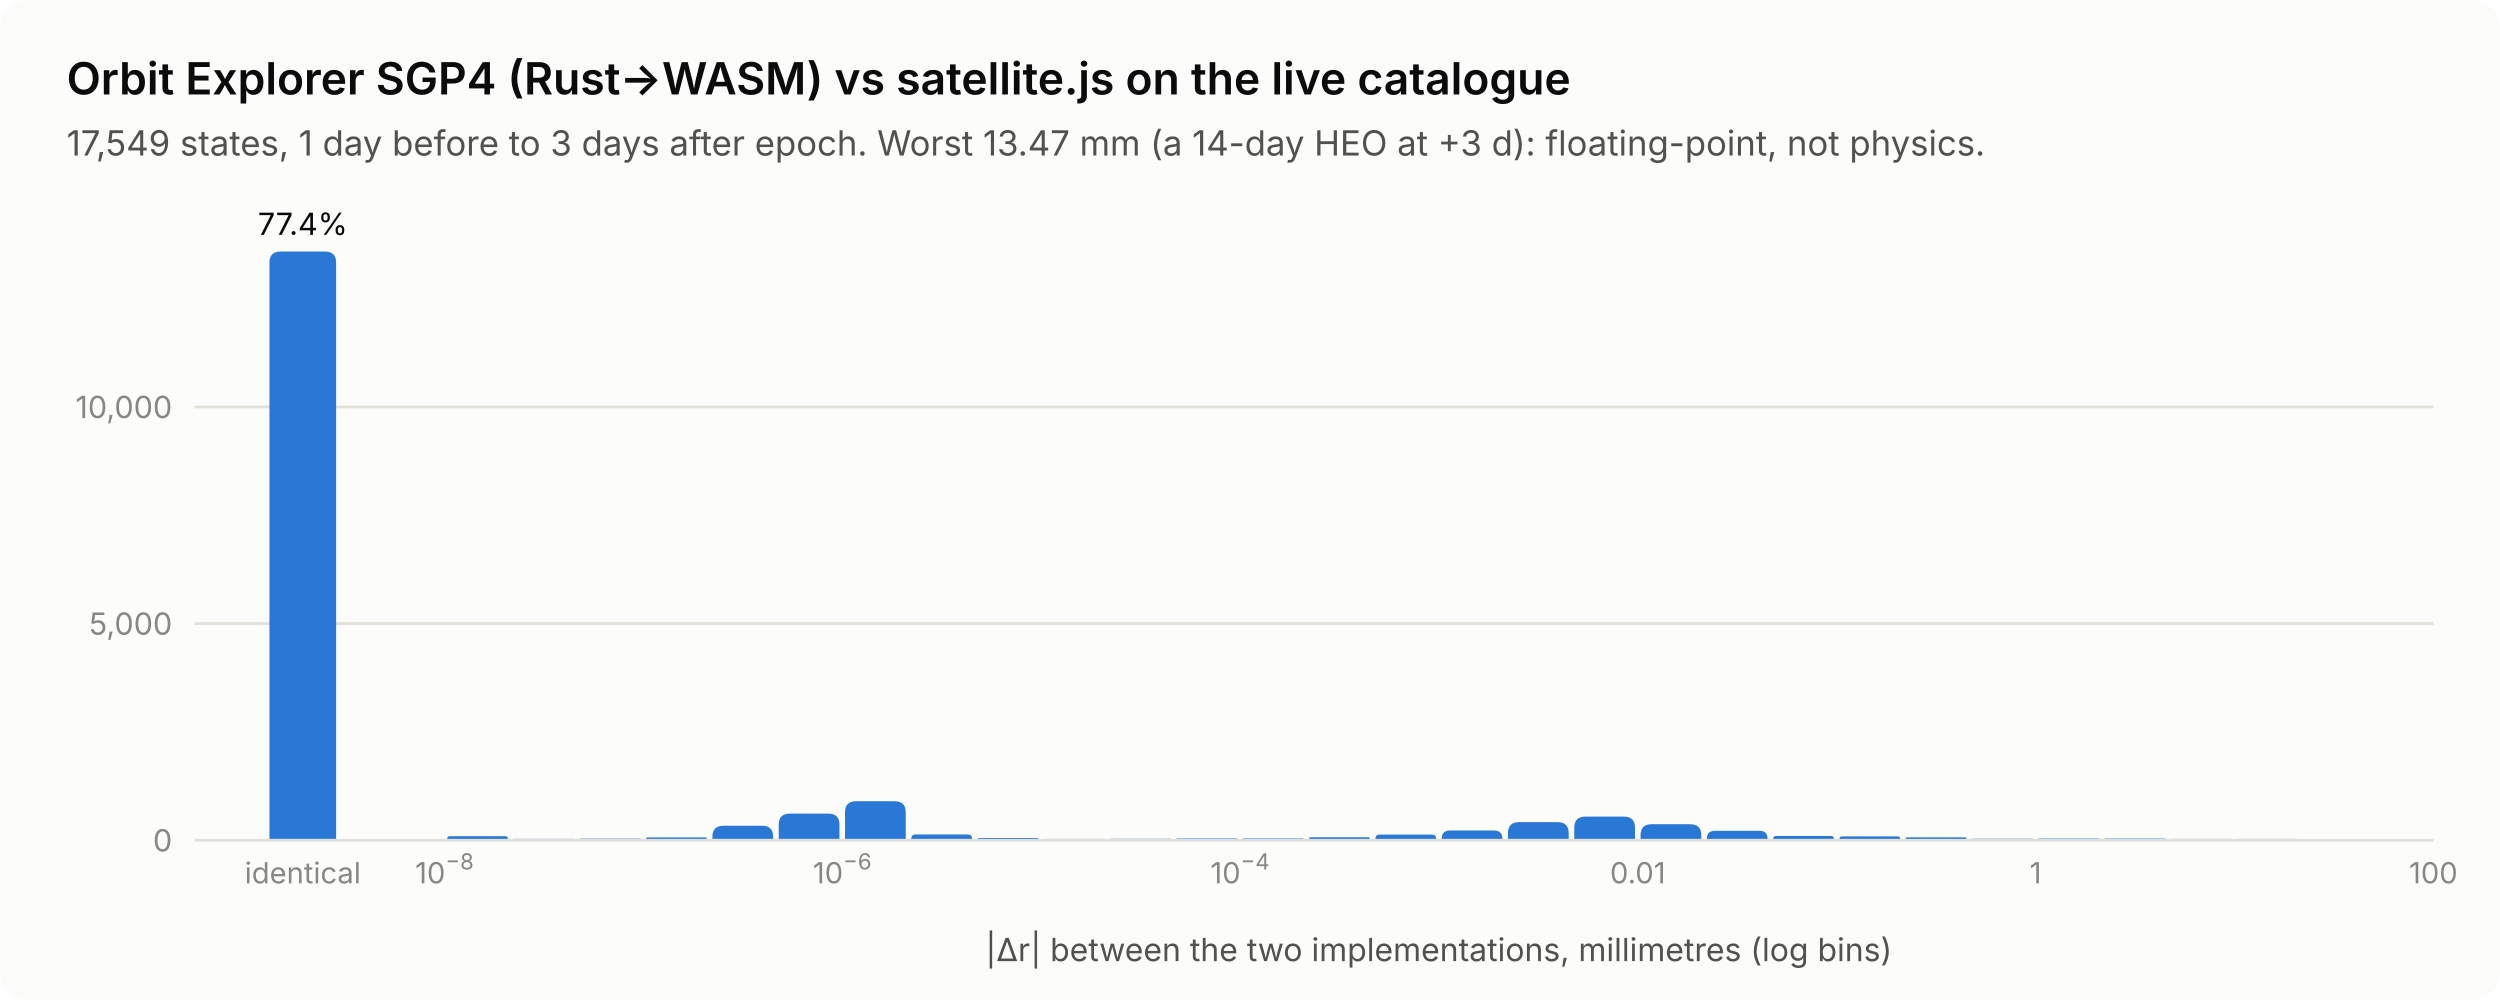
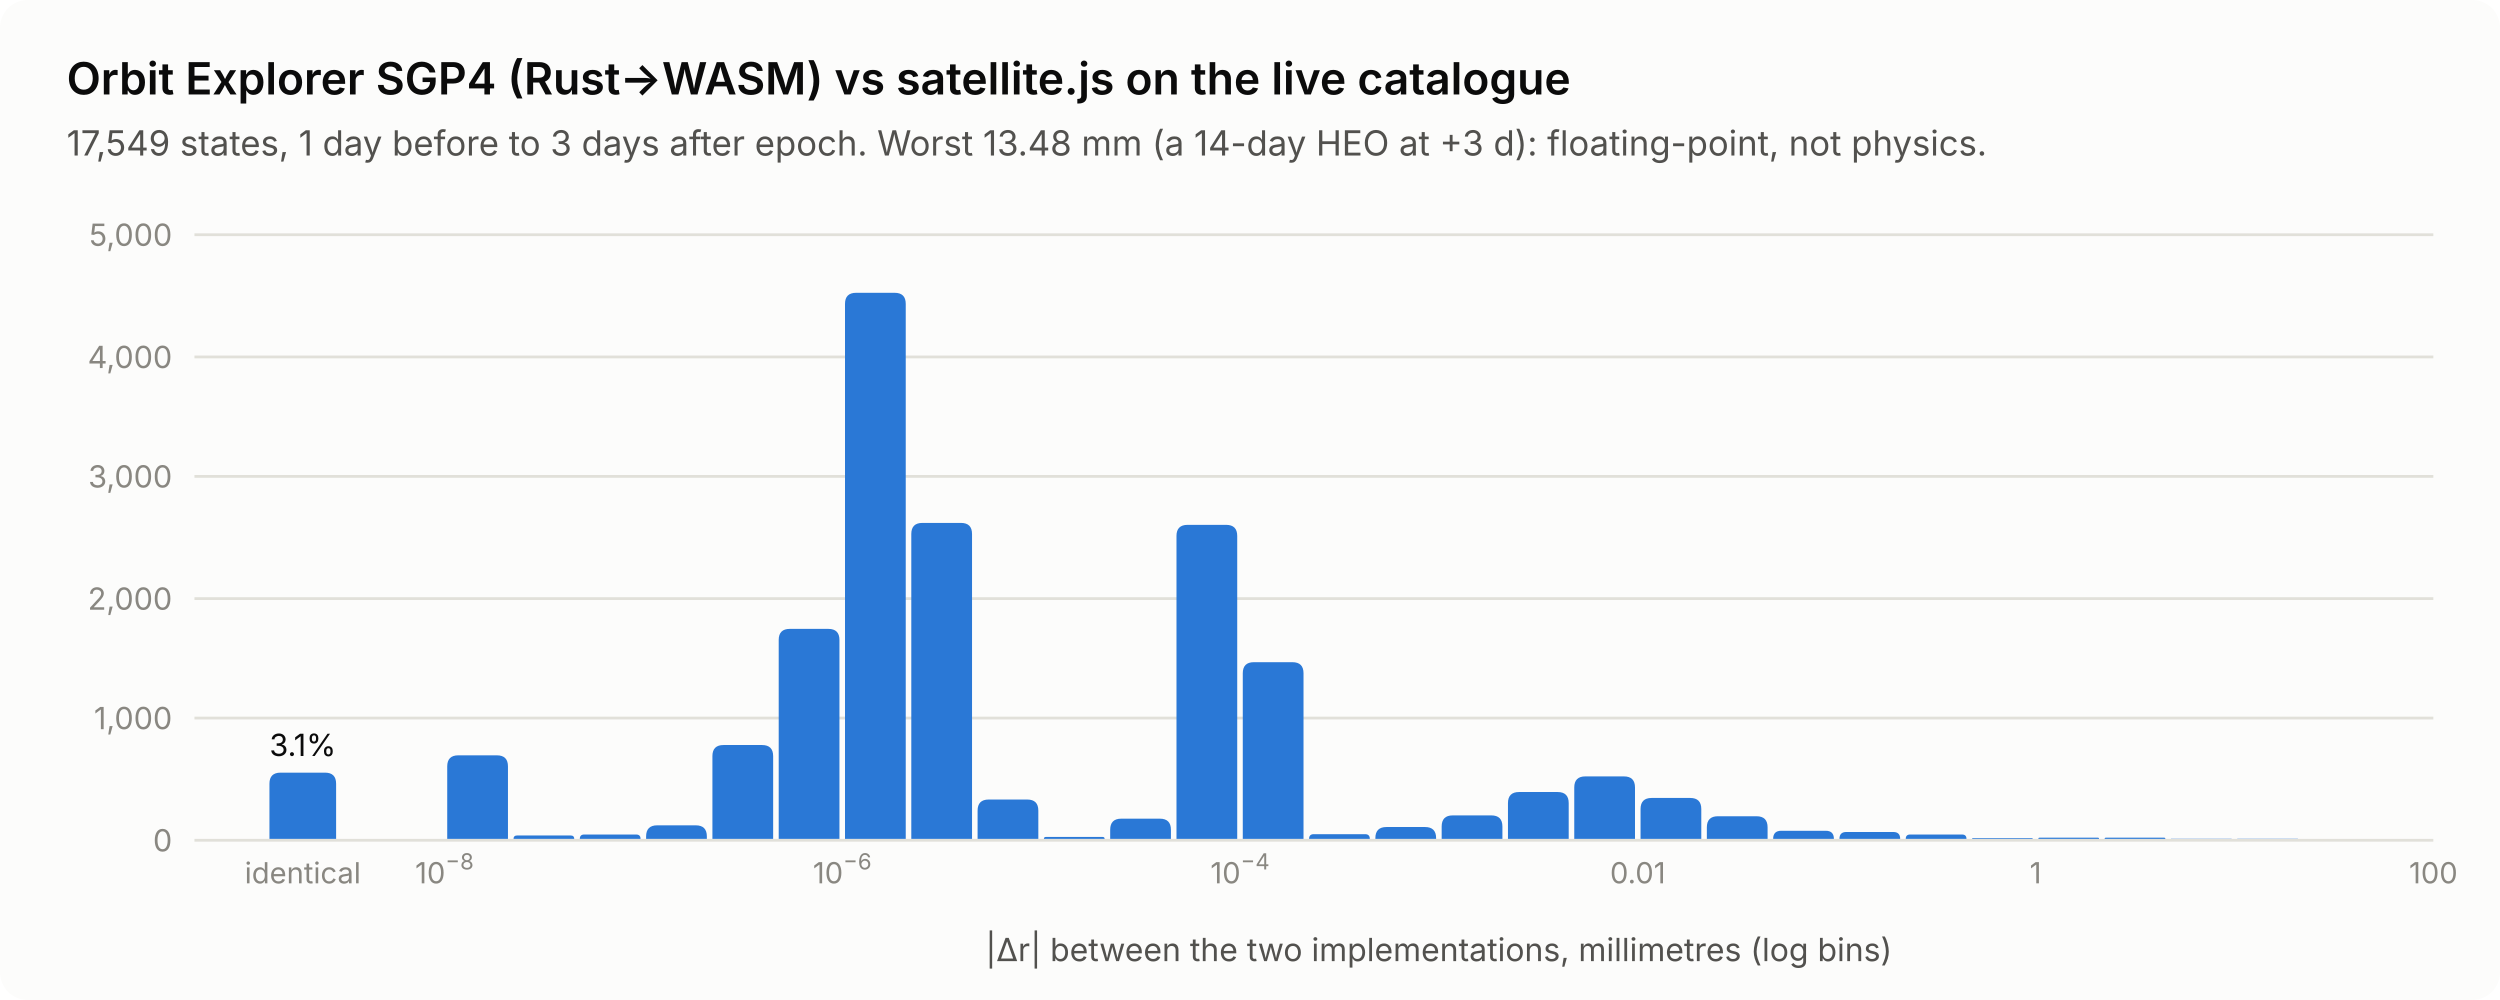
<svg xmlns="http://www.w3.org/2000/svg" width="900" height="360" viewBox="0 0 900 360" font-family="system-ui, -apple-system, 'Segoe UI', sans-serif">
  <rect width="900" height="360" rx="10" fill="#fcfcfb" />
  <text x="24" y="34" font-size="16" font-weight="600" fill="#0b0b0b">Orbit Explorer SGP4 (Rust→WASM) vs satellite.js on the live catalogue</text>
-   <text x="24" y="56" font-size="12.5" fill="#52514e">17,549 states, 1 day before to 3 days after epoch. Worst 13.47 mm (a 14-day HEO at +3 d): floating-point, not physics.</text>
+   <text x="24" y="56" font-size="12.5" fill="#52514e">17,549 states, 1 day before to 3 days after epoch. Worst 13.48 mm (a 14-day HEO at +3 d): floating-point, not physics.</text>
  <line x1="70" x2="876" y1="302.5" y2="302.5" stroke="#e1e0d9" />
  <text x="62" y="306.5" text-anchor="end" font-size="11" fill="#898781">0</text>
-   <line x1="70" x2="876" y1="224.5" y2="224.5" stroke="#e1e0d9" />
-   <text x="62" y="228.5" text-anchor="end" font-size="11" fill="#898781">5,000</text>
-   <line x1="70" x2="876" y1="146.5" y2="146.5" stroke="#e1e0d9" />
-   <text x="62" y="150.5" text-anchor="end" font-size="11" fill="#898781">10,000</text>
-   <path d="M97,302V94.556Q97,90.556 101,90.556H117Q121,90.556 121,94.556V302Z" fill="#2a78d6" />
-   <text x="109" y="84.556" text-anchor="middle" font-size="11" fill="#0b0b0b">77.4%</text>
+   <line x1="70" x2="876" y1="258.5" y2="258.5" stroke="#e1e0d9" />
+   <text x="62" y="262.5" text-anchor="end" font-size="11" fill="#898781">1,000</text>
+   <line x1="70" x2="876" y1="215.5" y2="215.5" stroke="#e1e0d9" />
+   <text x="62" y="219.5" text-anchor="end" font-size="11" fill="#898781">2,000</text>
+   <line x1="70" x2="876" y1="171.5" y2="171.5" stroke="#e1e0d9" />
+   <text x="62" y="175.5" text-anchor="end" font-size="11" fill="#898781">3,000</text>
+   <line x1="70" x2="876" y1="128.5" y2="128.5" stroke="#e1e0d9" />
+   <text x="62" y="132.5" text-anchor="end" font-size="11" fill="#898781">4,000</text>
+   <line x1="70" x2="876" y1="84.5" y2="84.5" stroke="#e1e0d9" />
+   <text x="62" y="88.5" text-anchor="end" font-size="11" fill="#898781">5,000</text>
+   <path d="M97,302V282.151Q97,278.151 101,278.151H117Q121,278.151 121,282.151V302Z" fill="#2a78d6" />
+   <text x="109" y="272.151" text-anchor="middle" font-size="11" fill="#0b0b0b">3.1%</text>
  <text x="109" y="318" text-anchor="middle" font-size="10.5" fill="#898781">identical</text>
-   <path d="M161,302V302Q161,301.035 161.965,301.035H181.901Q182.867,301.035 182.867,302V302Z" fill="#2a78d6" />
-   <path d="M184.867,302V302Q184.867,301.938 184.929,301.938H206.671Q206.733,301.938 206.733,302V302Z" fill="#2a78d6" />
-   <path d="M208.733,302V302Q208.733,301.86 208.873,301.86H230.46Q230.6,301.86 230.6,302V302Z" fill="#2a78d6" />
-   <path d="M232.6,302V302Q232.6,301.471 233.129,301.471H253.937Q254.467,301.471 254.467,302V302Z" fill="#2a78d6" />
-   <path d="M256.467,302V301.266Q256.467,297.266 260.467,297.266H274.333Q278.333,297.266 278.333,301.266V302Z" fill="#2a78d6" />
-   <path d="M280.333,302V296.906Q280.333,292.906 284.333,292.906H298.2Q302.2,292.906 302.2,296.906V302Z" fill="#2a78d6" />
-   <path d="M304.2,302V292.437Q304.2,288.437 308.2,288.437H322.067Q326.067,288.437 326.067,292.437V302Z" fill="#2a78d6" />
-   <path d="M328.067,302V302Q328.067,300.412 329.655,300.412H348.345Q349.933,300.412 349.933,302V302Z" fill="#2a78d6" />
-   <path d="M351.933,302V302Q351.933,301.673 352.26,301.673H373.473Q373.8,301.673 373.8,302V302Z" fill="#2a78d6" />
-   <path d="M375.8,302V302Q375.8,301.969 375.831,301.969H397.636Q397.667,301.969 397.667,302V302Z" fill="#2a78d6" />
-   <path d="M399.667,302V302Q399.667,301.922 399.745,301.922H421.455Q421.533,301.922 421.533,302V302Z" fill="#2a78d6" />
-   <path d="M423.533,302V302Q423.533,301.829 423.705,301.829H445.229Q445.4,301.829 445.4,302V302Z" fill="#2a78d6" />
-   <path d="M447.4,302V302Q447.4,301.813 447.587,301.813H469.08Q469.267,301.813 469.267,302V302Z" fill="#2a78d6" />
-   <path d="M471.267,302V302Q471.267,301.408 471.858,301.408H492.542Q493.133,301.408 493.133,302V302Z" fill="#2a78d6" />
-   <path d="M495.133,302V302Q495.133,300.458 496.675,300.458H515.458Q517,300.458 517,302V302Z" fill="#2a78d6" />
-   <path d="M519,302V302Q519,298.979 522.021,298.979H537.846Q540.867,298.979 540.867,302V302Z" fill="#2a78d6" />
-   <path d="M542.867,302V299.974Q542.867,295.974 546.867,295.974H560.733Q564.733,295.974 564.733,299.974V302Z" fill="#2a78d6" />
-   <path d="M566.733,302V297.981Q566.733,293.981 570.733,293.981H584.6Q588.6,293.981 588.6,297.981V302Z" fill="#2a78d6" />
-   <path d="M590.6,302V300.721Q590.6,296.721 594.6,296.721H608.467Q612.467,296.721 612.467,300.721V302Z" fill="#2a78d6" />
-   <path d="M614.467,302V302Q614.467,299.088 617.379,299.088H633.421Q636.333,299.088 636.333,302V302Z" fill="#2a78d6" />
-   <path d="M638.333,302V302Q638.333,300.957 639.377,300.957H659.157Q660.2,300.957 660.2,302V302Z" fill="#2a78d6" />
-   <path d="M662.2,302V302Q662.2,301.112 663.088,301.112H683.179Q684.067,301.112 684.067,302V302Z" fill="#2a78d6" />
-   <path d="M686.067,302V302Q686.067,301.439 686.627,301.439H707.373Q707.933,301.439 707.933,302V302Z" fill="#2a78d6" />
-   <path d="M709.933,302V302Q709.933,301.907 710.027,301.907H731.707Q731.8,301.907 731.8,302V302Z" fill="#2a78d6" />
-   <path d="M733.8,302V302Q733.8,301.844 733.956,301.844H755.511Q755.667,301.844 755.667,302V302Z" fill="#2a78d6" />
-   <path d="M757.667,302V302Q757.667,301.844 757.822,301.844H779.378Q779.533,301.844 779.533,302V302Z" fill="#2a78d6" />
-   <path d="M781.533,302V302Q781.533,301.969 781.564,301.969H803.369Q803.4,301.969 803.4,302V302Z" fill="#2a78d6" />
-   <path d="M805.4,302V302Q805.4,301.969 805.431,301.969H827.236Q827.267,301.969 827.267,302V302Z" fill="#2a78d6" />
+   <path d="M161,302V275.916Q161,271.916 165,271.916H178.867Q182.867,271.916 182.867,275.916V302Z" fill="#2a78d6" />
+   <path d="M184.867,302V302Q184.867,300.779 186.087,300.779H205.513Q206.733,300.779 206.733,302V302Z" fill="#2a78d6" />
+   <path d="M208.733,302V302Q208.733,300.43 210.303,300.43H229.03Q230.6,300.43 230.6,302V302Z" fill="#2a78d6" />
+   <path d="M232.6,302V301.117Q232.6,297.117 236.6,297.117H250.467Q254.467,297.117 254.467,301.117V302Z" fill="#2a78d6" />
+   <path d="M256.467,302V272.21Q256.467,268.21 260.467,268.21H274.333Q278.333,268.21 278.333,272.21V302Z" fill="#2a78d6" />
+   <path d="M280.333,302V230.398Q280.333,226.398 284.333,226.398H298.2Q302.2,226.398 302.2,230.398V302Z" fill="#2a78d6" />
+   <path d="M304.2,302V109.408Q304.2,105.408 308.2,105.408H322.067Q326.067,105.408 326.067,109.408V302Z" fill="#2a78d6" />
+   <path d="M328.067,302V192.248Q328.067,188.248 332.067,188.248H345.933Q349.933,188.248 349.933,192.248V302Z" fill="#2a78d6" />
+   <path d="M351.933,302V291.83Q351.933,287.83 355.933,287.83H369.8Q373.8,287.83 373.8,291.83V302Z" fill="#2a78d6" />
+   <path d="M375.8,302V302Q375.8,301.302 376.498,301.302H396.969Q397.667,301.302 397.667,302V302Z" fill="#2a78d6" />
+   <path d="M399.667,302V298.719Q399.667,294.719 403.667,294.719H417.533Q421.533,294.719 421.533,298.719V302Z" fill="#2a78d6" />
+   <path d="M423.533,302V192.945Q423.533,188.945 427.533,188.945H441.4Q445.4,188.945 445.4,192.945V302Z" fill="#2a78d6" />
+   <path d="M447.4,302V242.388Q447.4,238.388 451.4,238.388H465.267Q469.267,238.388 469.267,242.388V302Z" fill="#2a78d6" />
+   <path d="M471.267,302V302Q471.267,300.3 472.967,300.3H491.433Q493.133,300.3 493.133,302V302Z" fill="#2a78d6" />
+   <path d="M495.133,302V301.727Q495.133,297.727 499.133,297.727H513Q517,297.727 517,301.727V302Z" fill="#2a78d6" />
+   <path d="M519,302V297.542Q519,293.542 523,293.542H536.867Q540.867,293.542 540.867,297.542V302Z" fill="#2a78d6" />
+   <path d="M542.867,302V289.127Q542.867,285.127 546.867,285.127H560.733Q564.733,285.127 564.733,289.127V302Z" fill="#2a78d6" />
+   <path d="M566.733,302V283.502Q566.733,279.502 570.733,279.502H584.6Q588.6,279.502 588.6,283.502V302Z" fill="#2a78d6" />
+   <path d="M590.6,302V291.263Q590.6,287.263 594.6,287.263H608.467Q612.467,287.263 612.467,291.263V302Z" fill="#2a78d6" />
+   <path d="M614.467,302V297.847Q614.467,293.847 618.467,293.847H632.333Q636.333,293.847 636.333,297.847V302Z" fill="#2a78d6" />
+   <path d="M638.333,302V302Q638.333,299.079 641.255,299.079H657.279Q660.2,299.079 660.2,302V302Z" fill="#2a78d6" />
+   <path d="M662.2,302V302Q662.2,299.515 664.685,299.515H681.581Q684.067,299.515 684.067,302V302Z" fill="#2a78d6" />
+   <path d="M686.067,302V302Q686.067,300.43 687.636,300.43H706.364Q707.933,300.43 707.933,302V302Z" fill="#2a78d6" />
+   <path d="M709.933,302V302Q709.933,301.738 710.195,301.738H731.538Q731.8,301.738 731.8,302V302Z" fill="#2a78d6" />
+   <path d="M733.8,302V302Q733.8,301.564 734.236,301.564H755.231Q755.667,301.564 755.667,302V302Z" fill="#2a78d6" />
+   <path d="M757.667,302V302Q757.667,301.564 758.103,301.564H779.097Q779.533,301.564 779.533,302V302Z" fill="#2a78d6" />
+   <path d="M781.533,302V302Q781.533,301.913 781.621,301.913H803.313Q803.4,301.913 803.4,302V302Z" fill="#2a78d6" />
+   <path d="M805.4,302V302Q805.4,301.913 805.487,301.913H827.179Q827.267,301.913 827.267,302V302Z" fill="#2a78d6" />
  <text x="160" y="318" text-anchor="middle" font-size="10.5" fill="#898781">10<tspan dy="-5" font-size="8">−8</tspan>
  </text>
  <text x="303.2" y="318" text-anchor="middle" font-size="10.5" fill="#898781">10<tspan dy="-5" font-size="8">−6</tspan>
  </text>
  <text x="446.4" y="318" text-anchor="middle" font-size="10.5" fill="#898781">10<tspan dy="-5" font-size="8">−4</tspan>
  </text>
  <text x="589.6" y="318" text-anchor="middle" font-size="10.5" fill="#898781">0.01</text>
  <text x="732.8" y="318" text-anchor="middle" font-size="10.5" fill="#898781">1</text>
  <text x="876" y="318" text-anchor="middle" font-size="10.5" fill="#898781">100</text>
  <text x="518" y="346" text-anchor="middle" font-size="11.5" fill="#52514e">|Δr| between the two implementations, millimetres (log bins)</text>
</svg>
